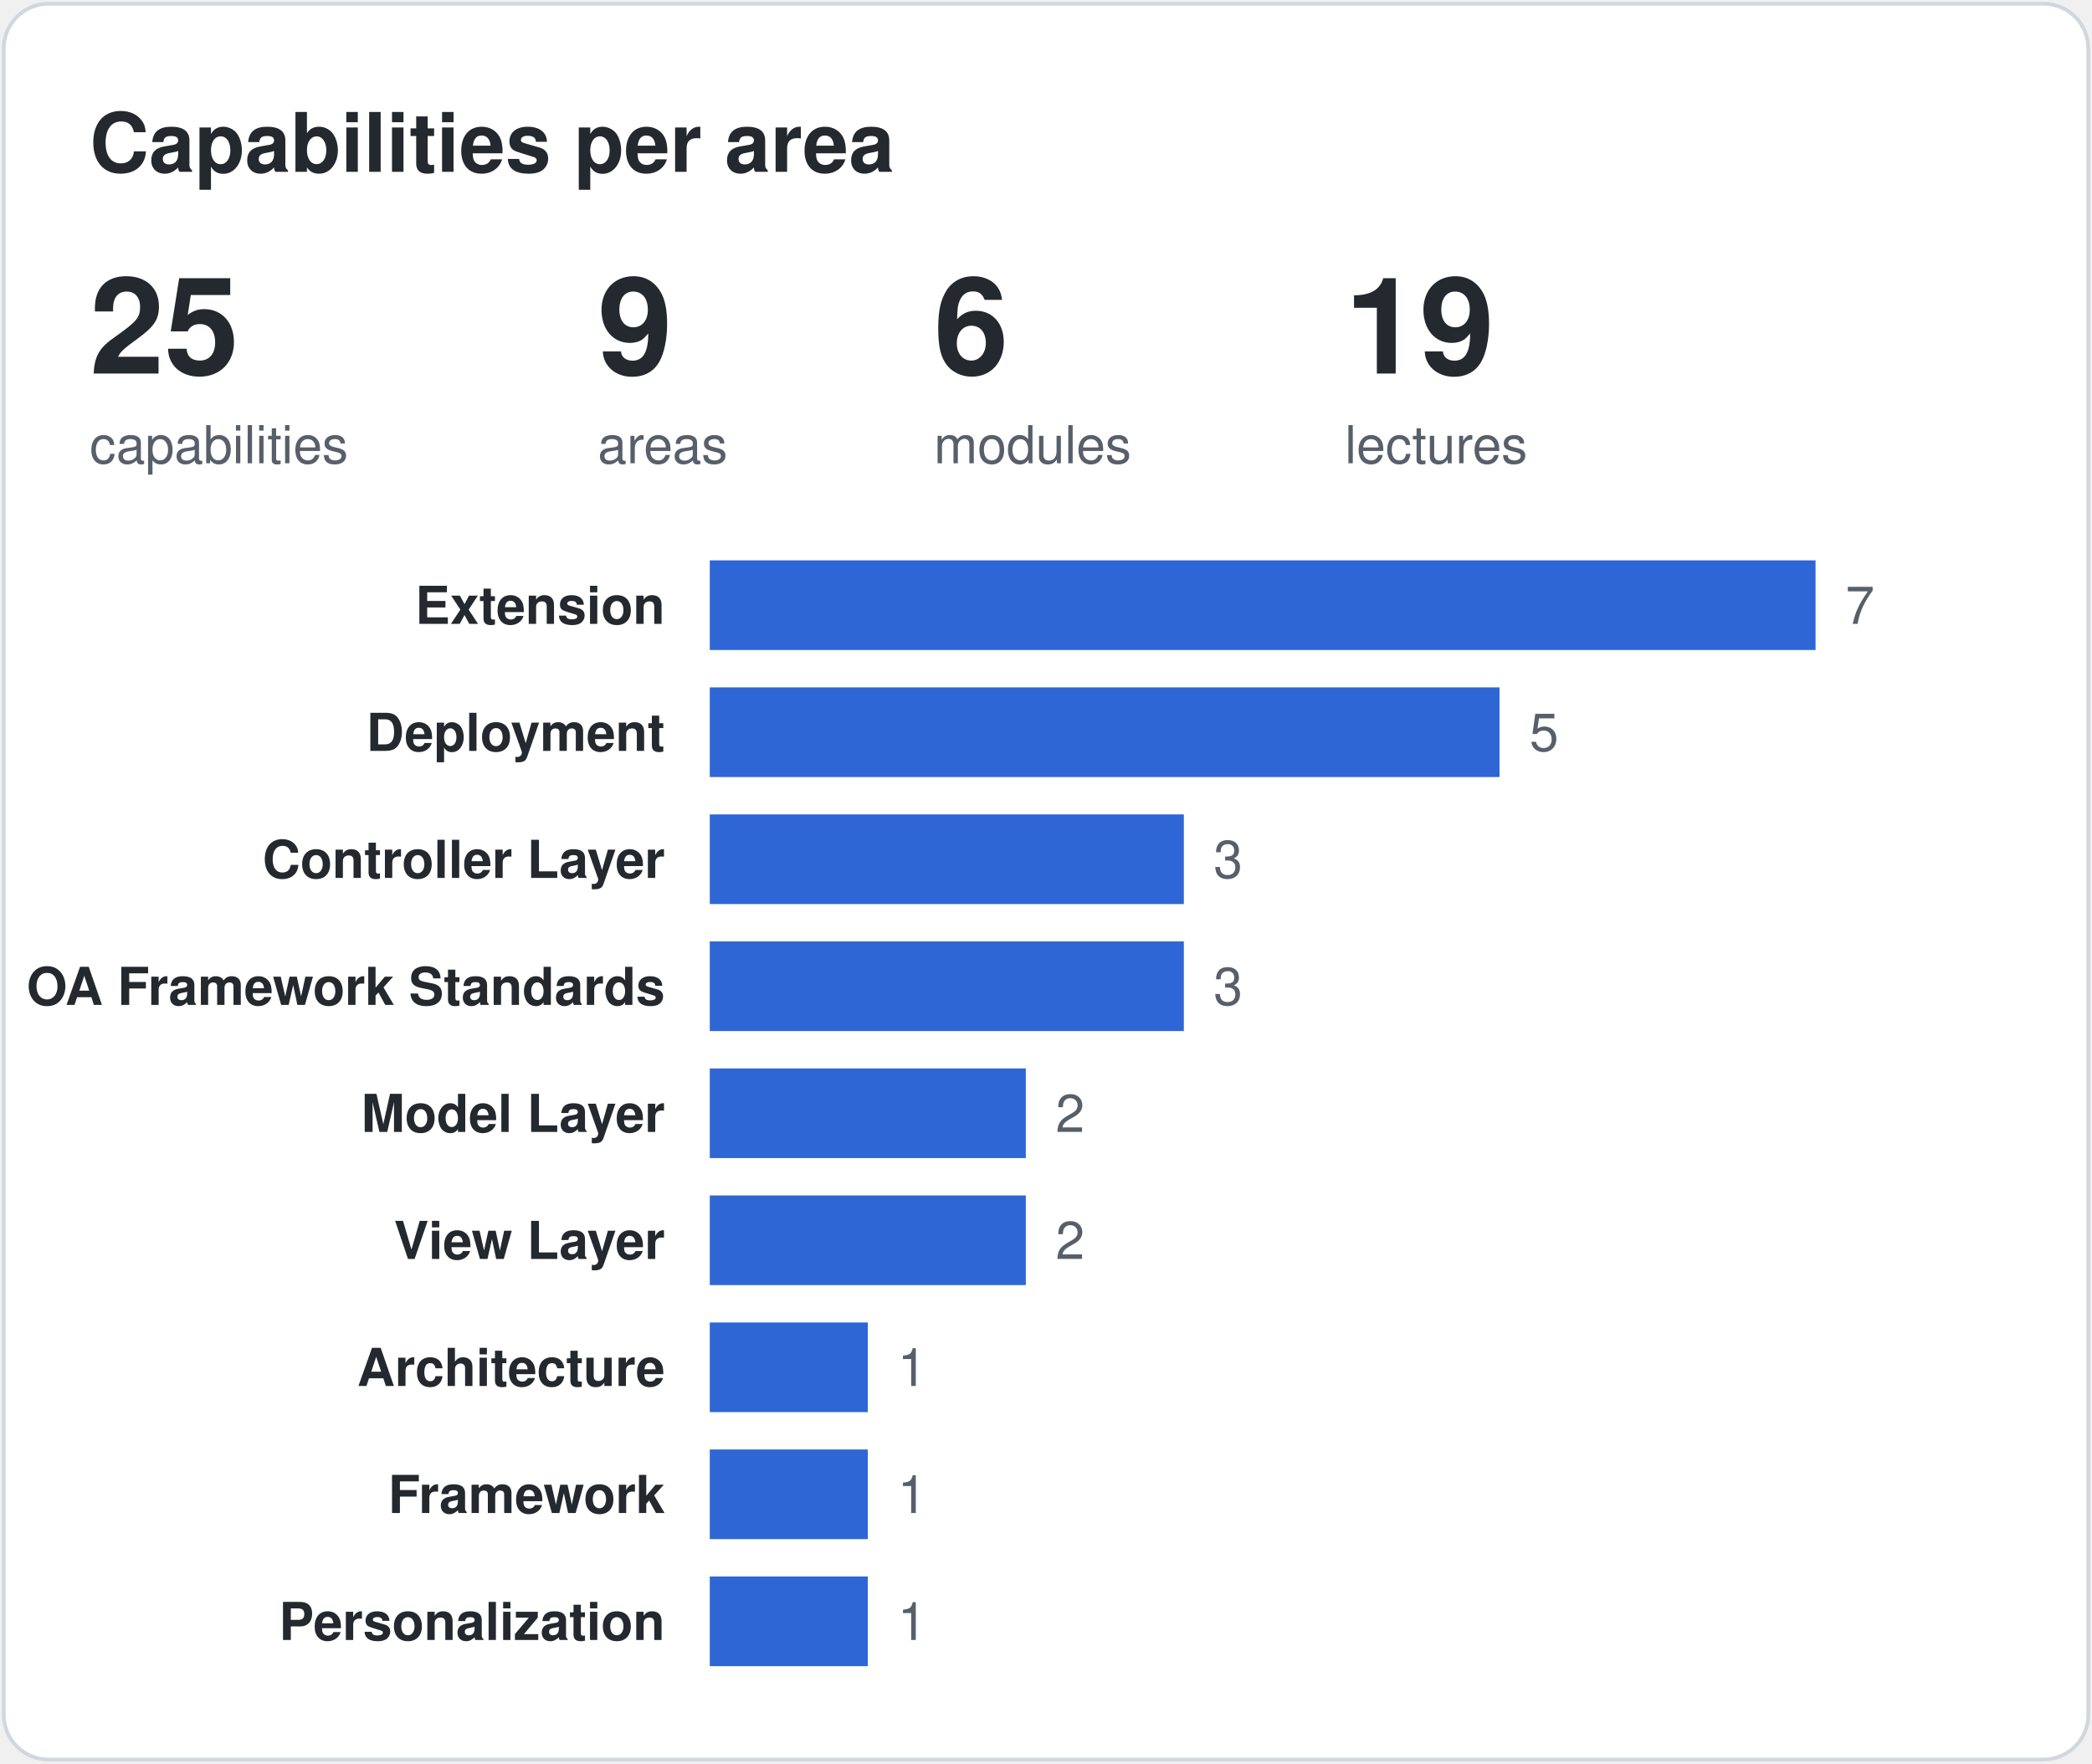
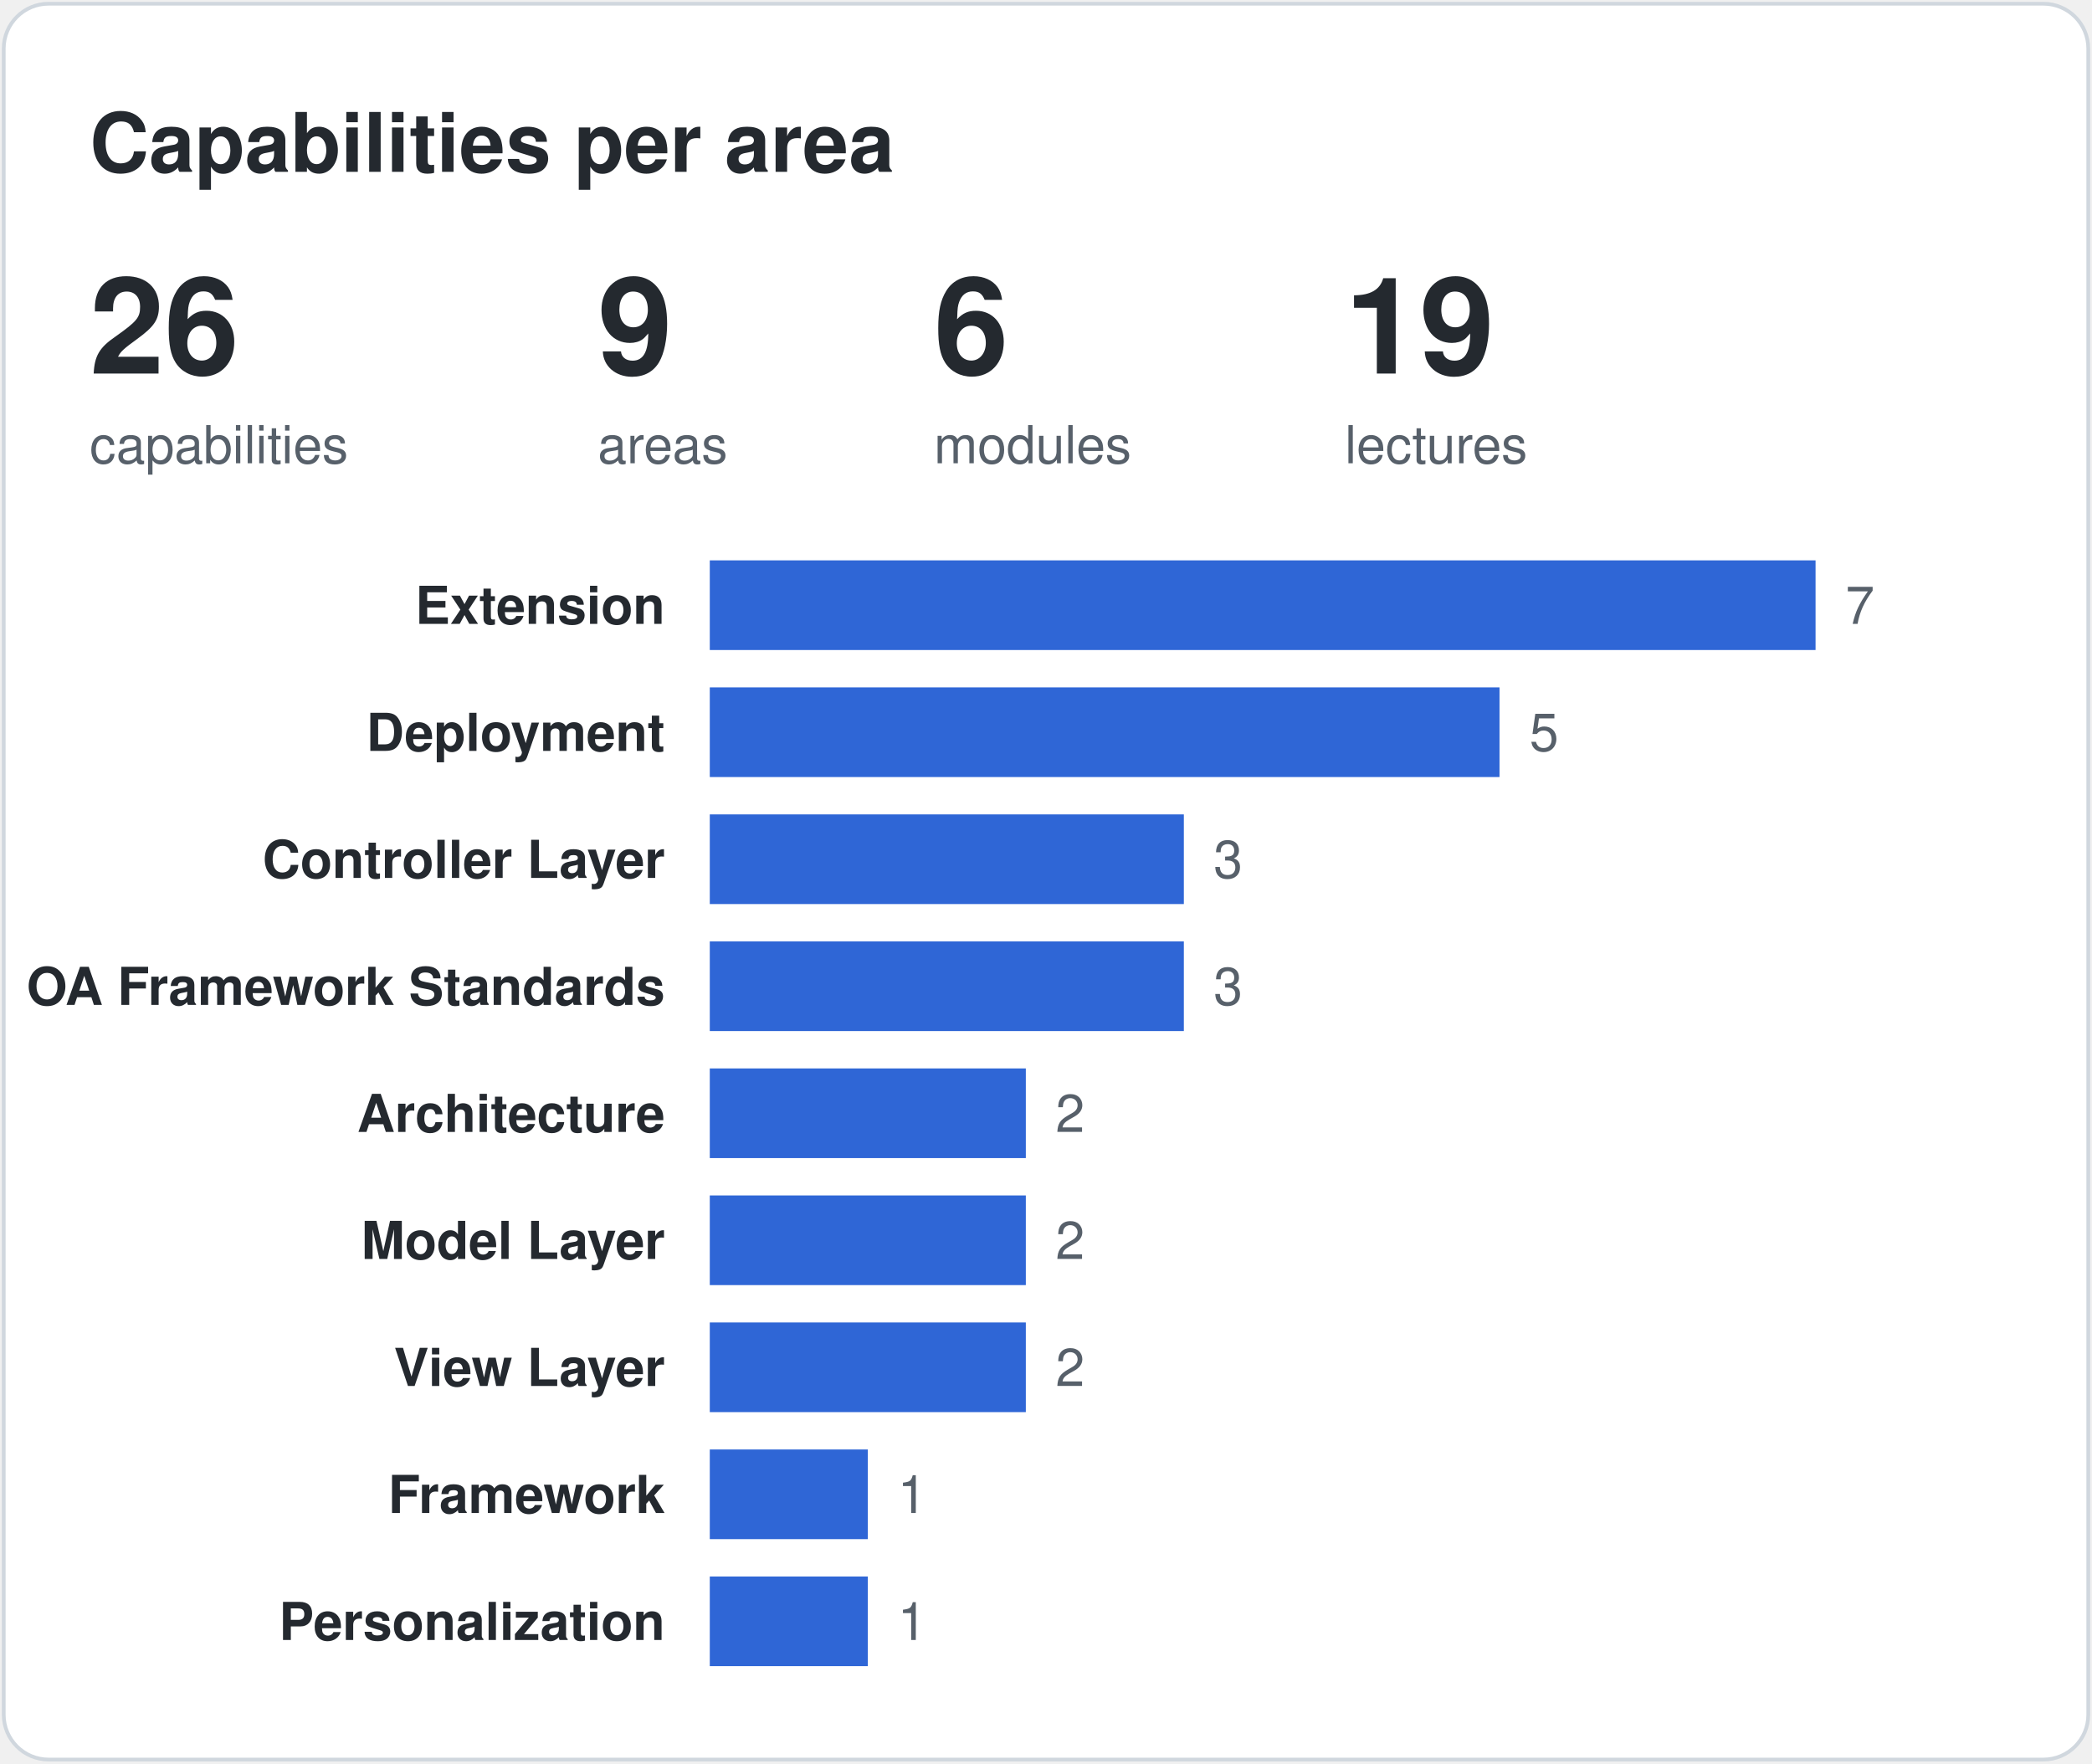
<svg xmlns="http://www.w3.org/2000/svg" width="560" height="472" viewBox="0 0 560 472" font-family="-apple-system,'Segoe UI',Helvetica,Arial,sans-serif">
  <rect x="1" y="1" width="558" height="470" rx="12" fill="#ffffff" stroke="#d0d7de" />
  <text x="24" y="46" font-size="22" font-weight="700" fill="#24292f" text-anchor="start">Capabilities per area</text>
-   <text x="24" y="100" font-size="36" font-weight="700" fill="#24292f" text-anchor="start">25</text>
+   <text x="24" y="100" font-size="36" font-weight="700" fill="#24292f" text-anchor="start">26</text>
  <text x="24" y="124" font-size="14" font-weight="400" fill="#57606a" text-anchor="start">capabilities</text>
  <text x="160" y="100" font-size="36" font-weight="700" fill="#24292f" text-anchor="start">9</text>
  <text x="160" y="124" font-size="14" font-weight="400" fill="#57606a" text-anchor="start">areas</text>
  <text x="250" y="100" font-size="36" font-weight="700" fill="#24292f" text-anchor="start">6</text>
  <text x="250" y="124" font-size="14" font-weight="400" fill="#57606a" text-anchor="start">modules</text>
  <text x="360" y="100" font-size="36" font-weight="700" fill="#24292f" text-anchor="start">19</text>
  <text x="360" y="124" font-size="14" font-weight="400" fill="#57606a" text-anchor="start">lectures</text>
  <text x="178" y="167" font-size="14" font-weight="600" fill="#24292f" text-anchor="end">Extension</text>
  <rect x="190" y="150" width="296.0" height="24" fill="#2F66D6" />
  <text x="494.0" y="167" font-size="14" font-weight="400" fill="#57606a" text-anchor="start">7</text>
  <text x="178" y="201" font-size="14" font-weight="600" fill="#24292f" text-anchor="end">Deployment</text>
  <rect x="190" y="184" width="211.4" height="24" fill="#2F66D6" />
  <text x="409.429" y="201" font-size="14" font-weight="400" fill="#57606a" text-anchor="start">5</text>
  <text x="178" y="235" font-size="14" font-weight="600" fill="#24292f" text-anchor="end">Controller Layer</text>
  <rect x="190" y="218" width="126.9" height="24" fill="#2F66D6" />
  <text x="324.857" y="235" font-size="14" font-weight="400" fill="#57606a" text-anchor="start">3</text>
  <text x="178" y="269" font-size="14" font-weight="600" fill="#24292f" text-anchor="end">OA Framework Standards</text>
  <rect x="190" y="252" width="126.9" height="24" fill="#2F66D6" />
  <text x="324.857" y="269" font-size="14" font-weight="400" fill="#57606a" text-anchor="start">3</text>
-   <text x="178" y="303" font-size="14" font-weight="600" fill="#24292f" text-anchor="end">Model Layer</text>
+   <text x="178" y="303" font-size="14" font-weight="600" fill="#24292f" text-anchor="end">Architecture</text>
  <rect x="190" y="286" width="84.6" height="24" fill="#2F66D6" />
  <text x="282.571" y="303" font-size="14" font-weight="400" fill="#57606a" text-anchor="start">2</text>
-   <text x="178" y="337" font-size="14" font-weight="600" fill="#24292f" text-anchor="end">View Layer</text>
+   <text x="178" y="337" font-size="14" font-weight="600" fill="#24292f" text-anchor="end">Model Layer</text>
  <rect x="190" y="320" width="84.6" height="24" fill="#2F66D6" />
  <text x="282.571" y="337" font-size="14" font-weight="400" fill="#57606a" text-anchor="start">2</text>
-   <text x="178" y="371" font-size="14" font-weight="600" fill="#24292f" text-anchor="end">Architecture</text>
-   <rect x="190" y="354" width="42.3" height="24" fill="#2F66D6" />
-   <text x="240.286" y="371" font-size="14" font-weight="400" fill="#57606a" text-anchor="start">1</text>
+   <text x="178" y="371" font-size="14" font-weight="600" fill="#24292f" text-anchor="end">View Layer</text>
+   <rect x="190" y="354" width="84.6" height="24" fill="#2F66D6" />
+   <text x="282.571" y="371" font-size="14" font-weight="400" fill="#57606a" text-anchor="start">2</text>
  <text x="178" y="405" font-size="14" font-weight="600" fill="#24292f" text-anchor="end">Framework</text>
  <rect x="190" y="388" width="42.3" height="24" fill="#2F66D6" />
  <text x="240.286" y="405" font-size="14" font-weight="400" fill="#57606a" text-anchor="start">1</text>
  <text x="178" y="439" font-size="14" font-weight="600" fill="#24292f" text-anchor="end">Personalization</text>
  <rect x="190" y="422" width="42.3" height="24" fill="#2F66D6" />
  <text x="240.286" y="439" font-size="14" font-weight="400" fill="#57606a" text-anchor="start">1</text>
</svg>
